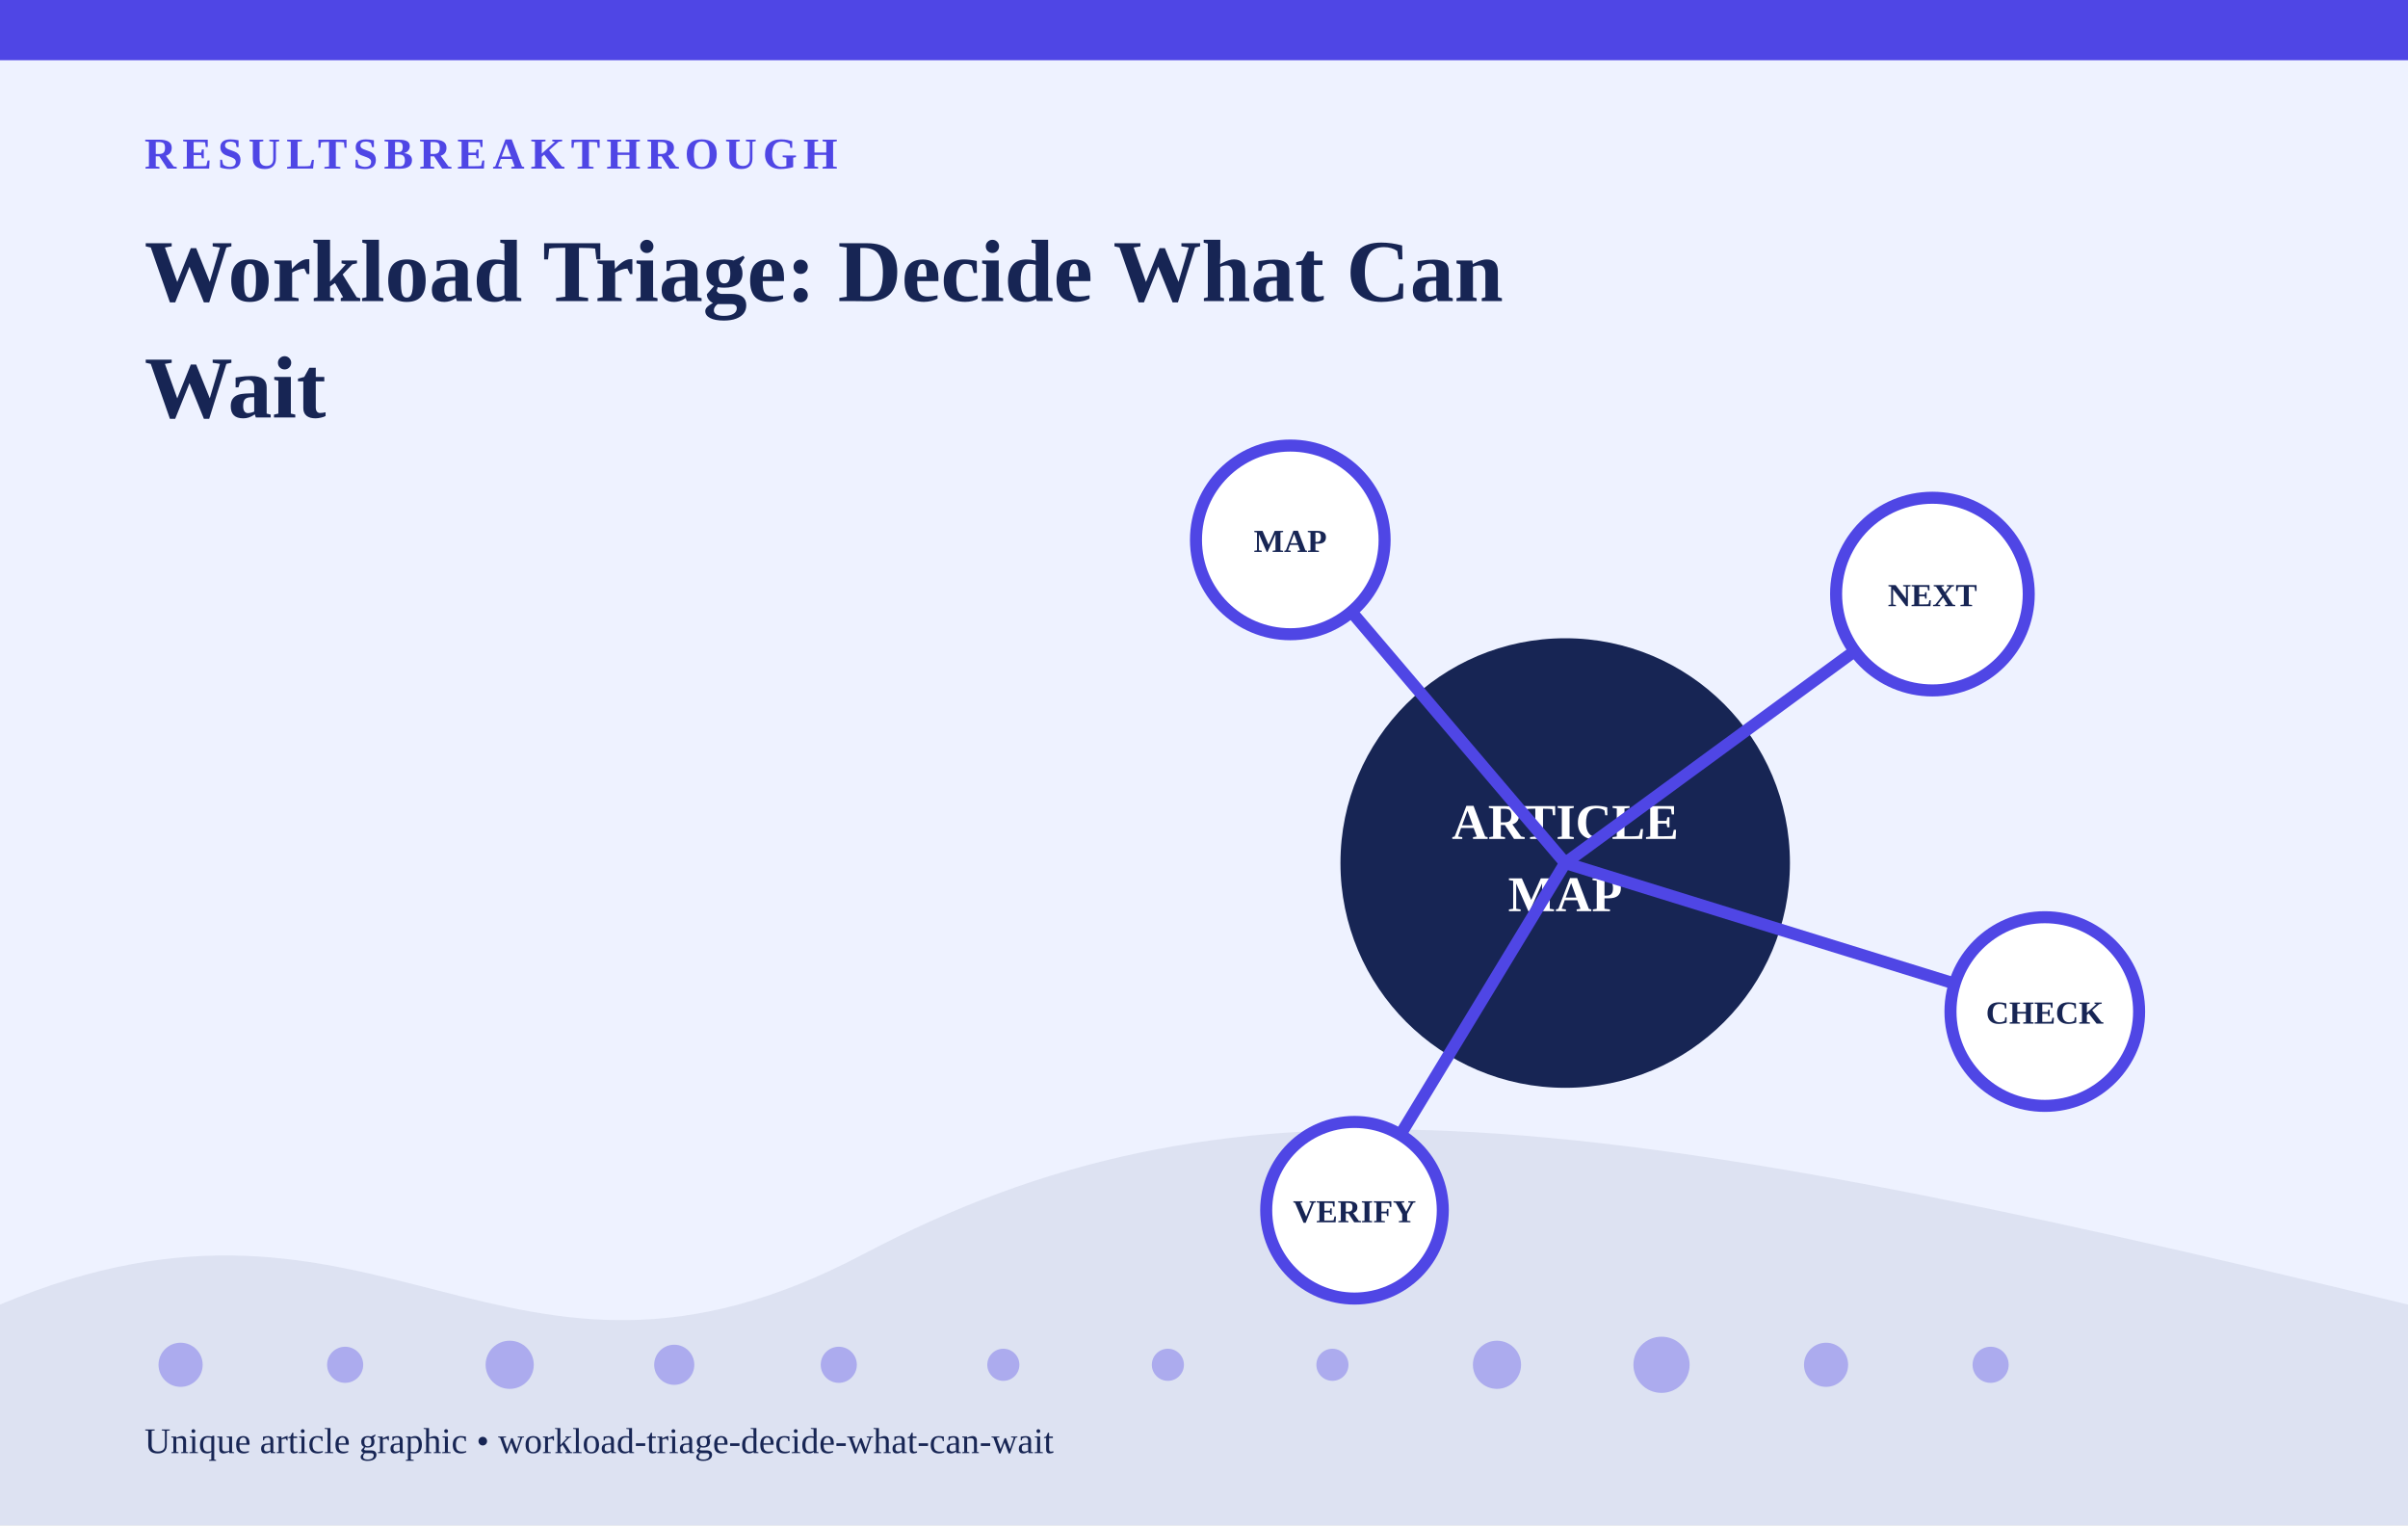
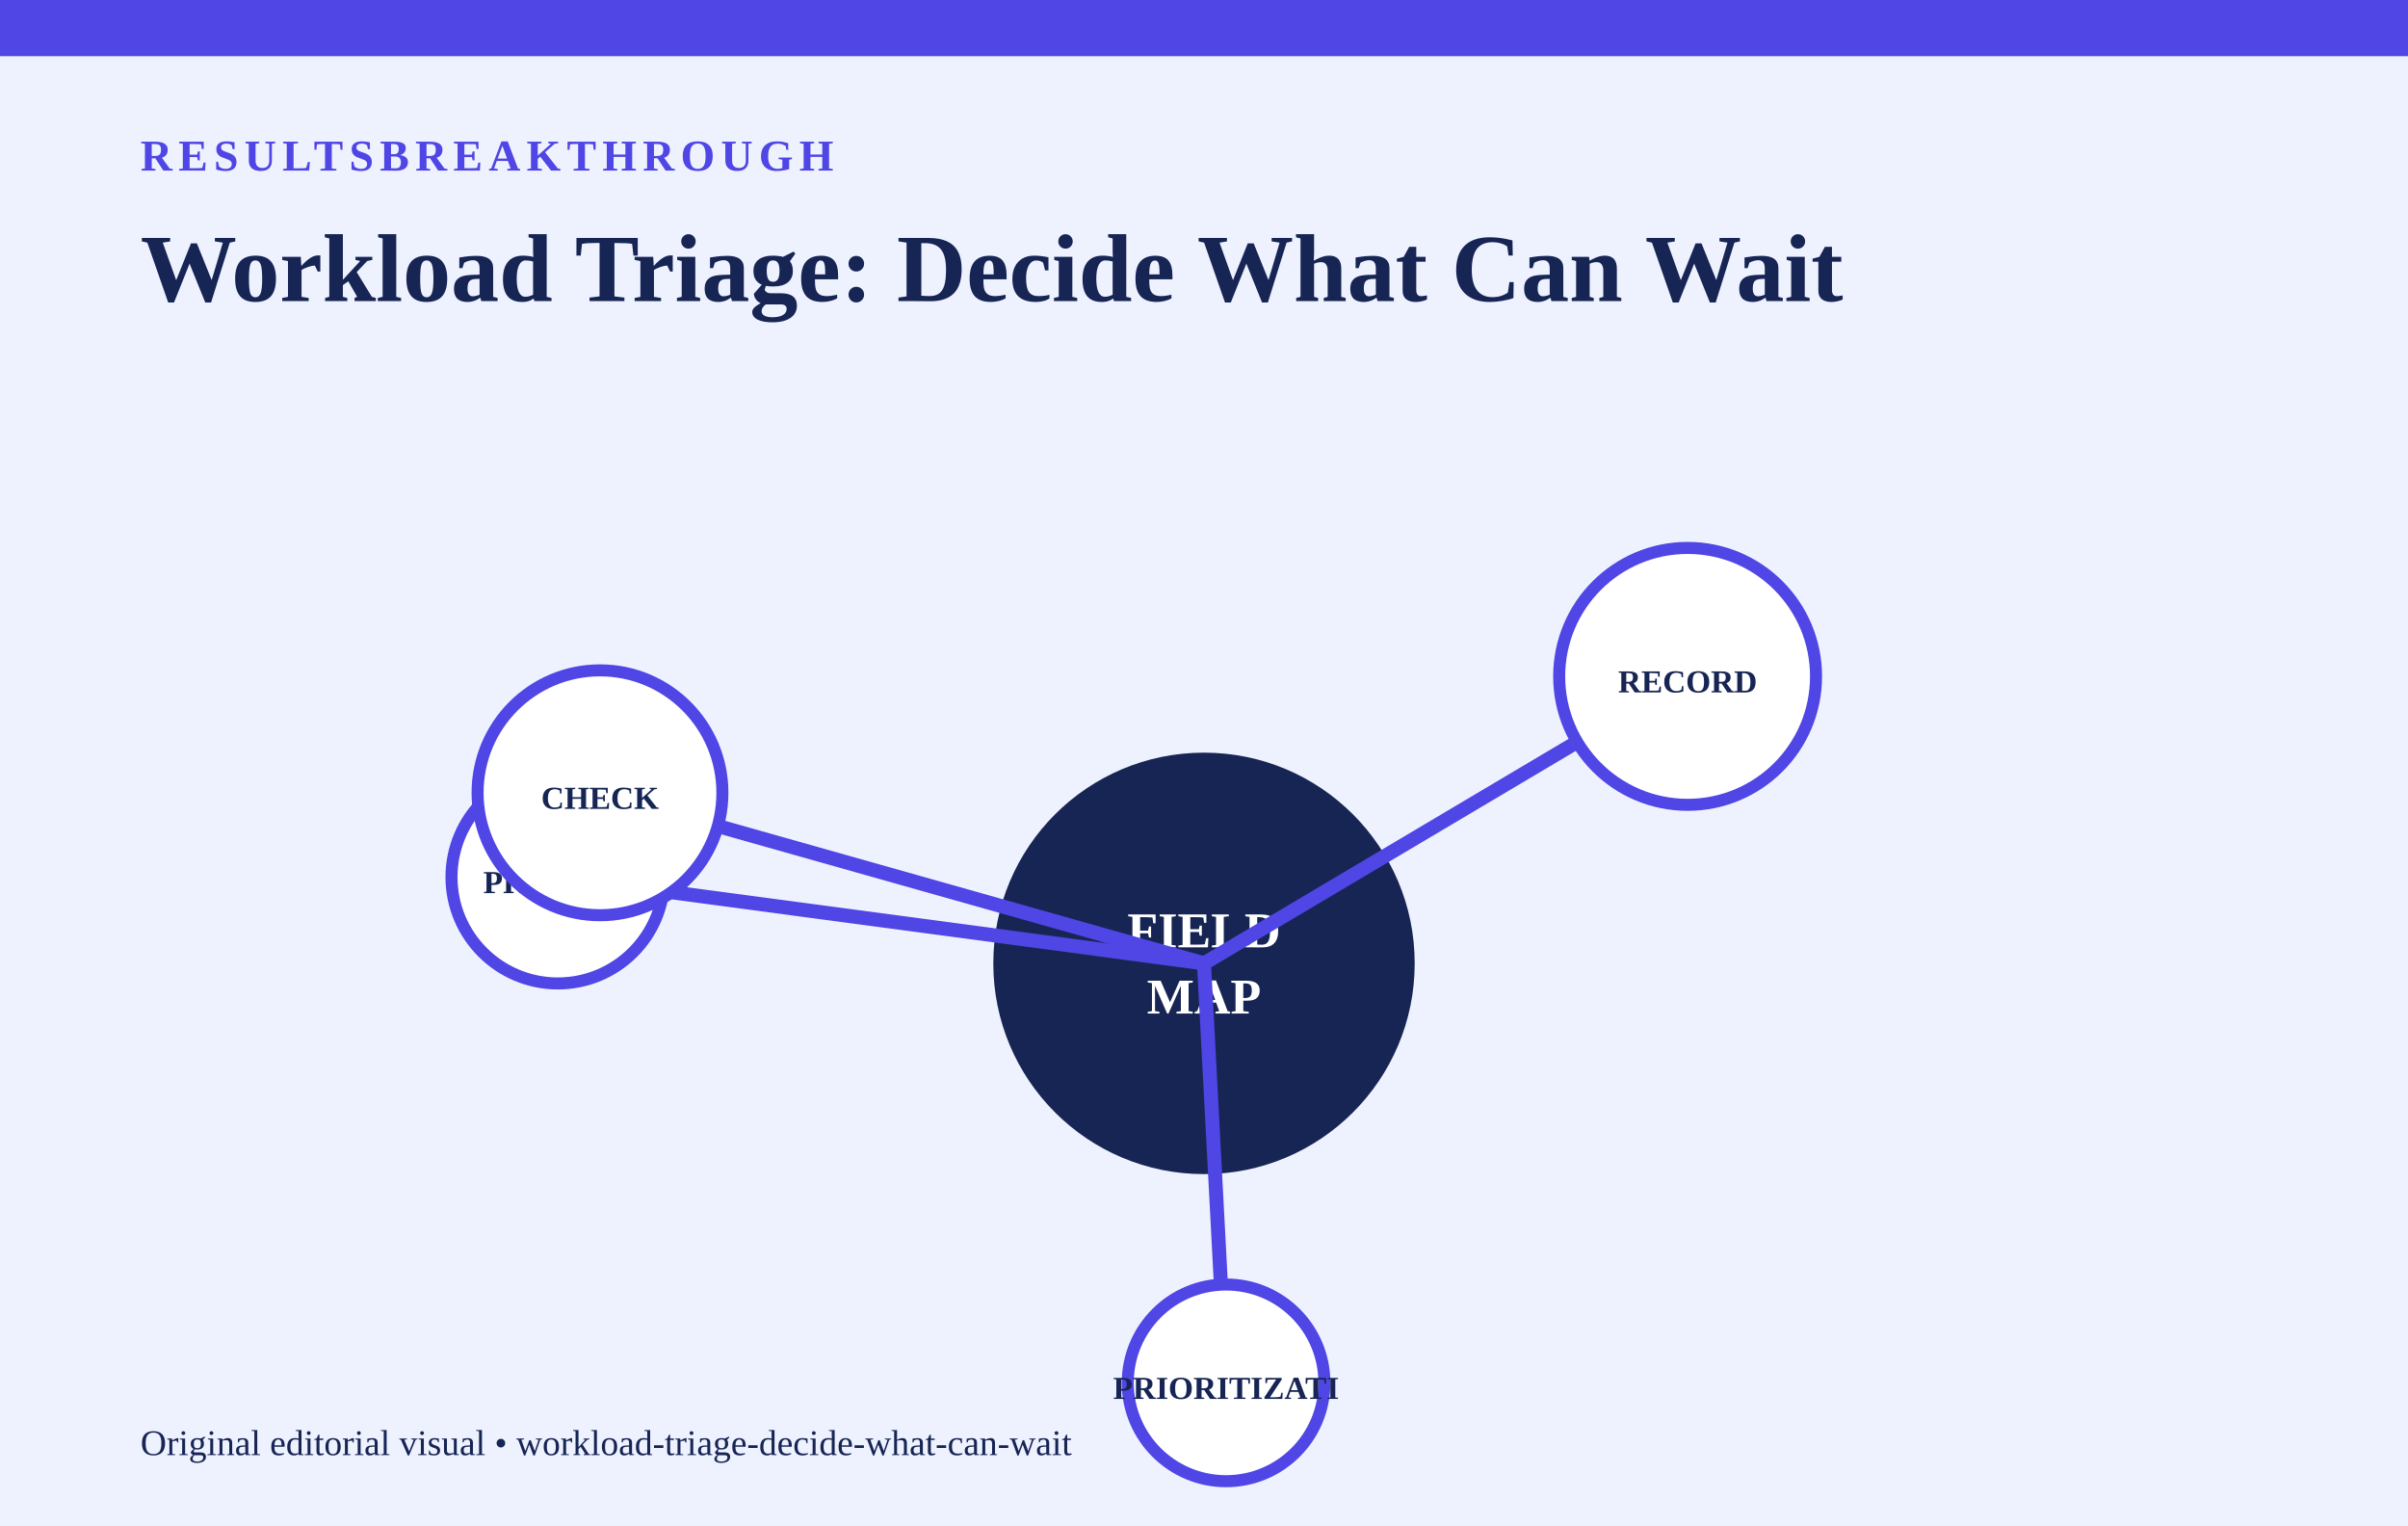
- <svg xmlns="http://www.w3.org/2000/svg" width="1200" height="760" viewBox="0 0 1200 760" role="img" aria-labelledby="title desc">
-   <rect width="1200" height="760" fill="#eef2ff" />
-   <rect width="1200" height="30" fill="#4f46e5" />
-   <path d="M0 650 C190 570 250 720 430 625 S780 548 1200 650 L1200 760 L0 760 Z" fill="#172554" opacity="0.08" />
-   <text x="72" y="84" fill="#4f46e5" font-size="22" font-weight="800" letter-spacing="3">RESULTSBREAKTHROUGH</text>
-   <text x="72" y="150" fill="#172554" font-size="44" font-weight="800">Workload Triage: Decide What Can</text>
-   <text x="72" y="208" fill="#172554" font-size="44" font-weight="800">Wait</text>
-   <circle cx="780" cy="430" r="112" fill="#172554" />
-   <text x="780" y="418" text-anchor="middle" fill="white" font-size="25" font-weight="800">ARTICLE</text>
-   <text x="780" y="454" text-anchor="middle" fill="white" font-size="25" font-weight="800">MAP</text>
-   <line x1="780" y1="430" x2="1019" y2="504" stroke="#4f46e5" stroke-width="6" />
-   <circle cx="1019" cy="504" r="47" fill="white" stroke="#4f46e5" stroke-width="6" />
-   <text x="1019" y="510" text-anchor="middle" fill="#172554" font-size="16" font-weight="800">CHECK</text>
-   <line x1="780" y1="430" x2="675" y2="603" stroke="#4f46e5" stroke-width="6" />
-   <circle cx="675" cy="603" r="44" fill="white" stroke="#4f46e5" stroke-width="6" />
-   <text x="675" y="609" text-anchor="middle" fill="#172554" font-size="16" font-weight="800">VERIFY</text>
-   <line x1="780" y1="430" x2="643" y2="269" stroke="#4f46e5" stroke-width="6" />
-   <circle cx="643" cy="269" r="47" fill="white" stroke="#4f46e5" stroke-width="6" />
-   <text x="643" y="275" text-anchor="middle" fill="#172554" font-size="16" font-weight="800">MAP</text>
-   <line x1="780" y1="430" x2="963" y2="296" stroke="#4f46e5" stroke-width="6" />
-   <circle cx="963" cy="296" r="48" fill="white" stroke="#4f46e5" stroke-width="6" />
-   <text x="963" y="302" text-anchor="middle" fill="#172554" font-size="16" font-weight="800">NEXT</text>
-   <circle cx="90" cy="680" r="11" fill="#4f46e5" opacity="0.35" />
-   <circle cx="172" cy="680" r="9" fill="#4f46e5" opacity="0.35" />
-   <circle cx="254" cy="680" r="12" fill="#4f46e5" opacity="0.35" />
-   <circle cx="336" cy="680" r="10" fill="#4f46e5" opacity="0.35" />
-   <circle cx="418" cy="680" r="9" fill="#4f46e5" opacity="0.35" />
-   <circle cx="500" cy="680" r="8" fill="#4f46e5" opacity="0.35" />
-   <circle cx="582" cy="680" r="8" fill="#4f46e5" opacity="0.35" />
-   <circle cx="664" cy="680" r="8" fill="#4f46e5" opacity="0.35" />
-   <circle cx="746" cy="680" r="12" fill="#4f46e5" opacity="0.35" />
-   <circle cx="828" cy="680" r="14" fill="#4f46e5" opacity="0.35" />
-   <circle cx="910" cy="680" r="11" fill="#4f46e5" opacity="0.35" />
-   <circle cx="992" cy="680" r="9" fill="#4f46e5" opacity="0.35" />
-   <text x="72" y="724" fill="#172554" font-size="18">Unique article graphic • workload-triage-decide-what-can-wait</text>
+ <svg xmlns="http://www.w3.org/2000/svg" width="1200" height="760" viewBox="0 0 1200 760" role="img" aria-labelledby="t d">
+   <rect width="1200" height="760" fill="#EEF2FF" />
+   <rect width="1200" height="28" fill="#4F46E5" />
+   <text x="70" y="85" fill="#4F46E5" font-size="22" font-weight="700" letter-spacing="3">RESULTSBREAKTHROUGH</text>
+   <text x="70" y="150" fill="#172554" font-size="48" font-weight="700">Workload Triage: Decide What Can Wait</text>
+   <circle cx="600" cy="480" r="105" fill="#172554" />
+   <text x="600" y="472" text-anchor="middle" fill="white" font-size="25" font-weight="700">FIELD</text>
+   <text x="600" y="505" text-anchor="middle" fill="white" font-size="25" font-weight="700">MAP</text>
+   <g>
+     <line x1="600" y1="480" x2="611" y2="689" stroke="#4F46E5" stroke-width="7" />
+     <circle cx="611" cy="689" r="49" fill="white" stroke="#4F46E5" stroke-width="6" />
+     <text x="611" y="697" text-anchor="middle" fill="#172554" font-size="16" font-weight="700">PRIORITIZATI</text>
+   </g>
+   <g>
+     <line x1="600" y1="480" x2="278" y2="437" stroke="#4F46E5" stroke-width="7" />
+     <circle cx="278" cy="437" r="53" fill="white" stroke="#4F46E5" stroke-width="6" />
+     <text x="278" y="445" text-anchor="middle" fill="#172554" font-size="16" font-weight="700">PREPARE</text>
+   </g>
+   <g>
+     <line x1="600" y1="480" x2="299" y2="395" stroke="#4F46E5" stroke-width="7" />
+     <circle cx="299" cy="395" r="61" fill="white" stroke="#4F46E5" stroke-width="6" />
+     <text x="299" y="403" text-anchor="middle" fill="#172554" font-size="16" font-weight="700">CHECK</text>
+   </g>
+   <g>
+     <line x1="600" y1="480" x2="841" y2="337" stroke="#4F46E5" stroke-width="7" />
+     <circle cx="841" cy="337" r="64" fill="white" stroke="#4F46E5" stroke-width="6" />
+     <text x="841" y="345" text-anchor="middle" fill="#172554" font-size="16" font-weight="700">RECORD</text>
+   </g>
+   <text x="70" y="725" fill="#172554" font-size="18">Original editorial visual • workload-triage-decide-what-can-wait</text>
</svg>
